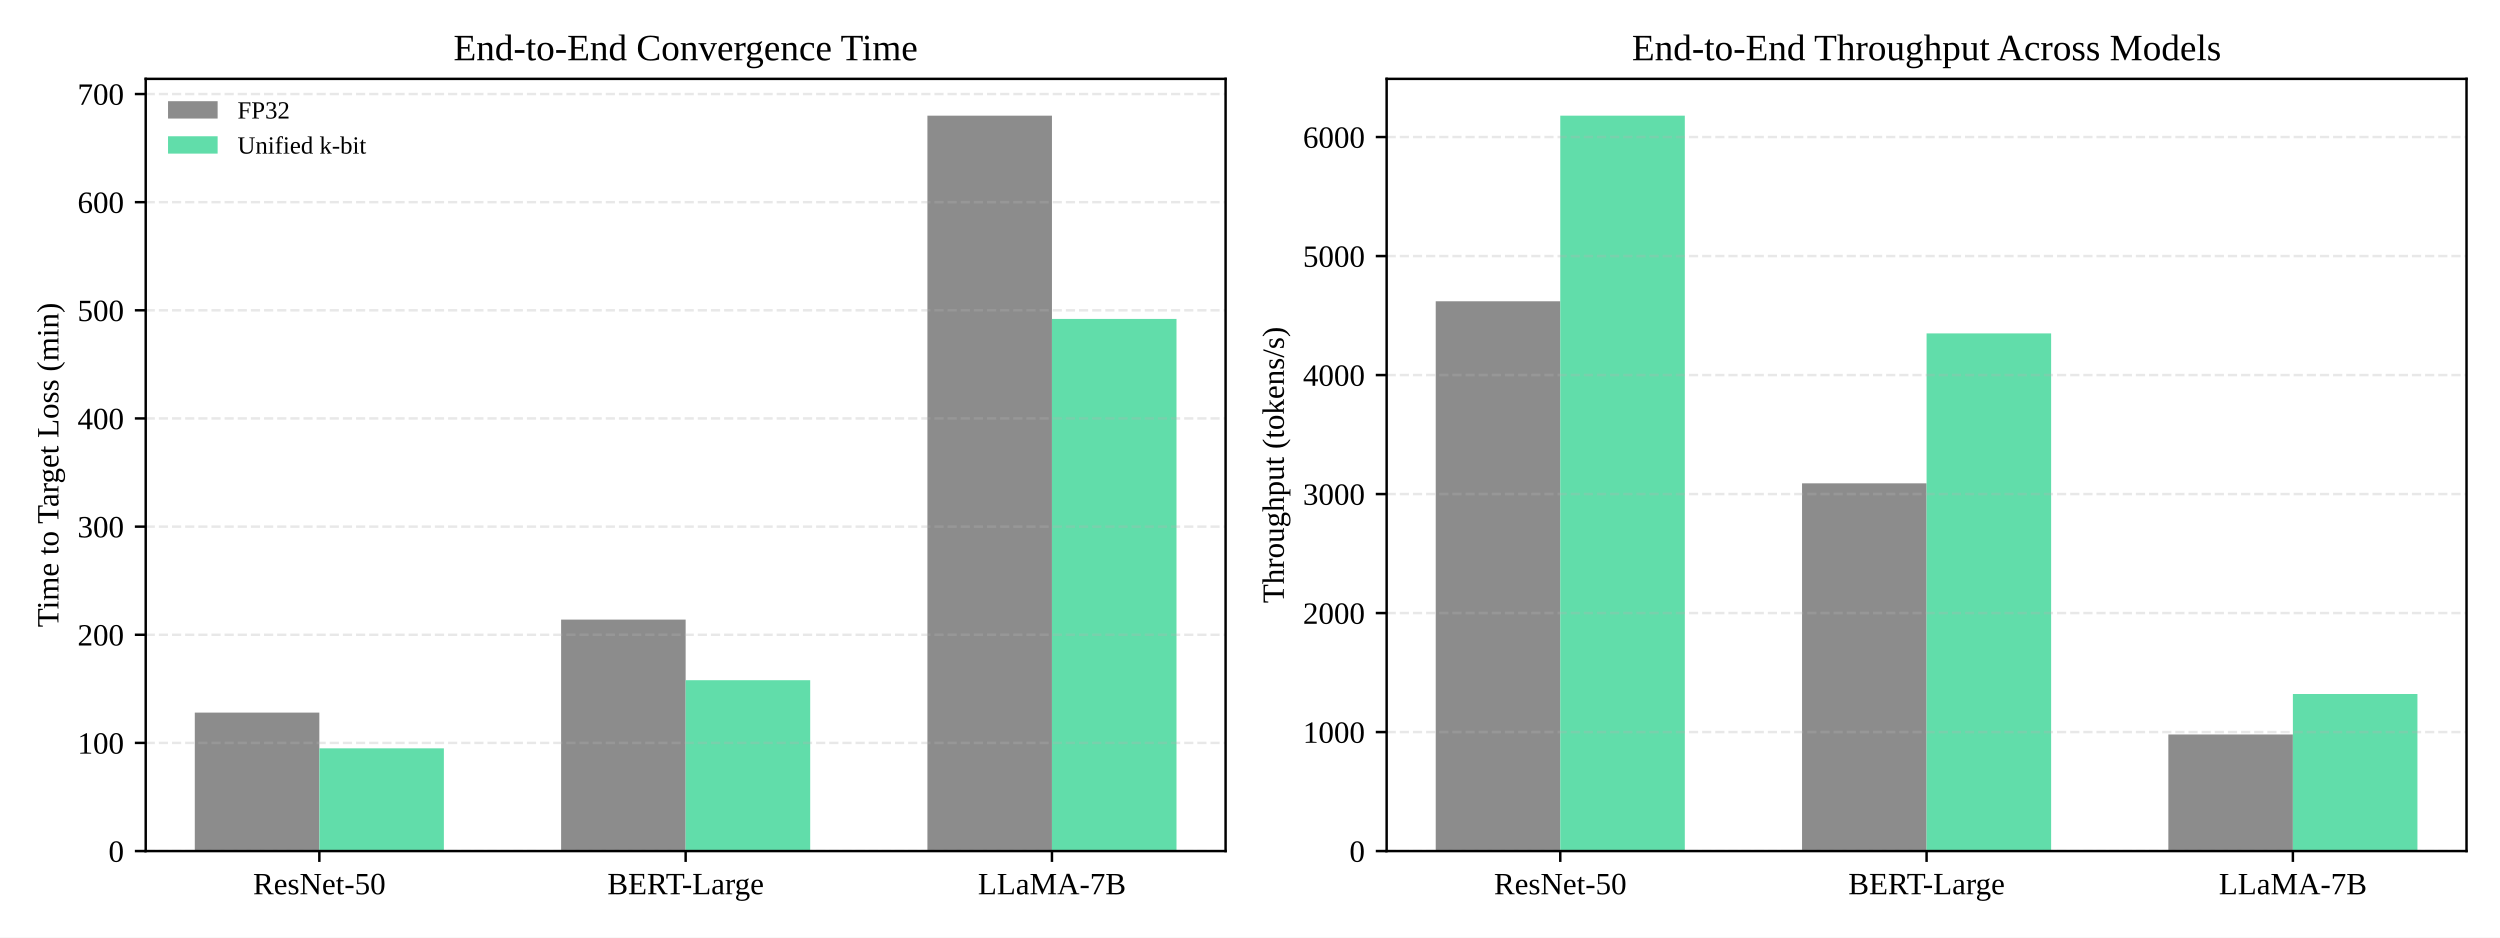
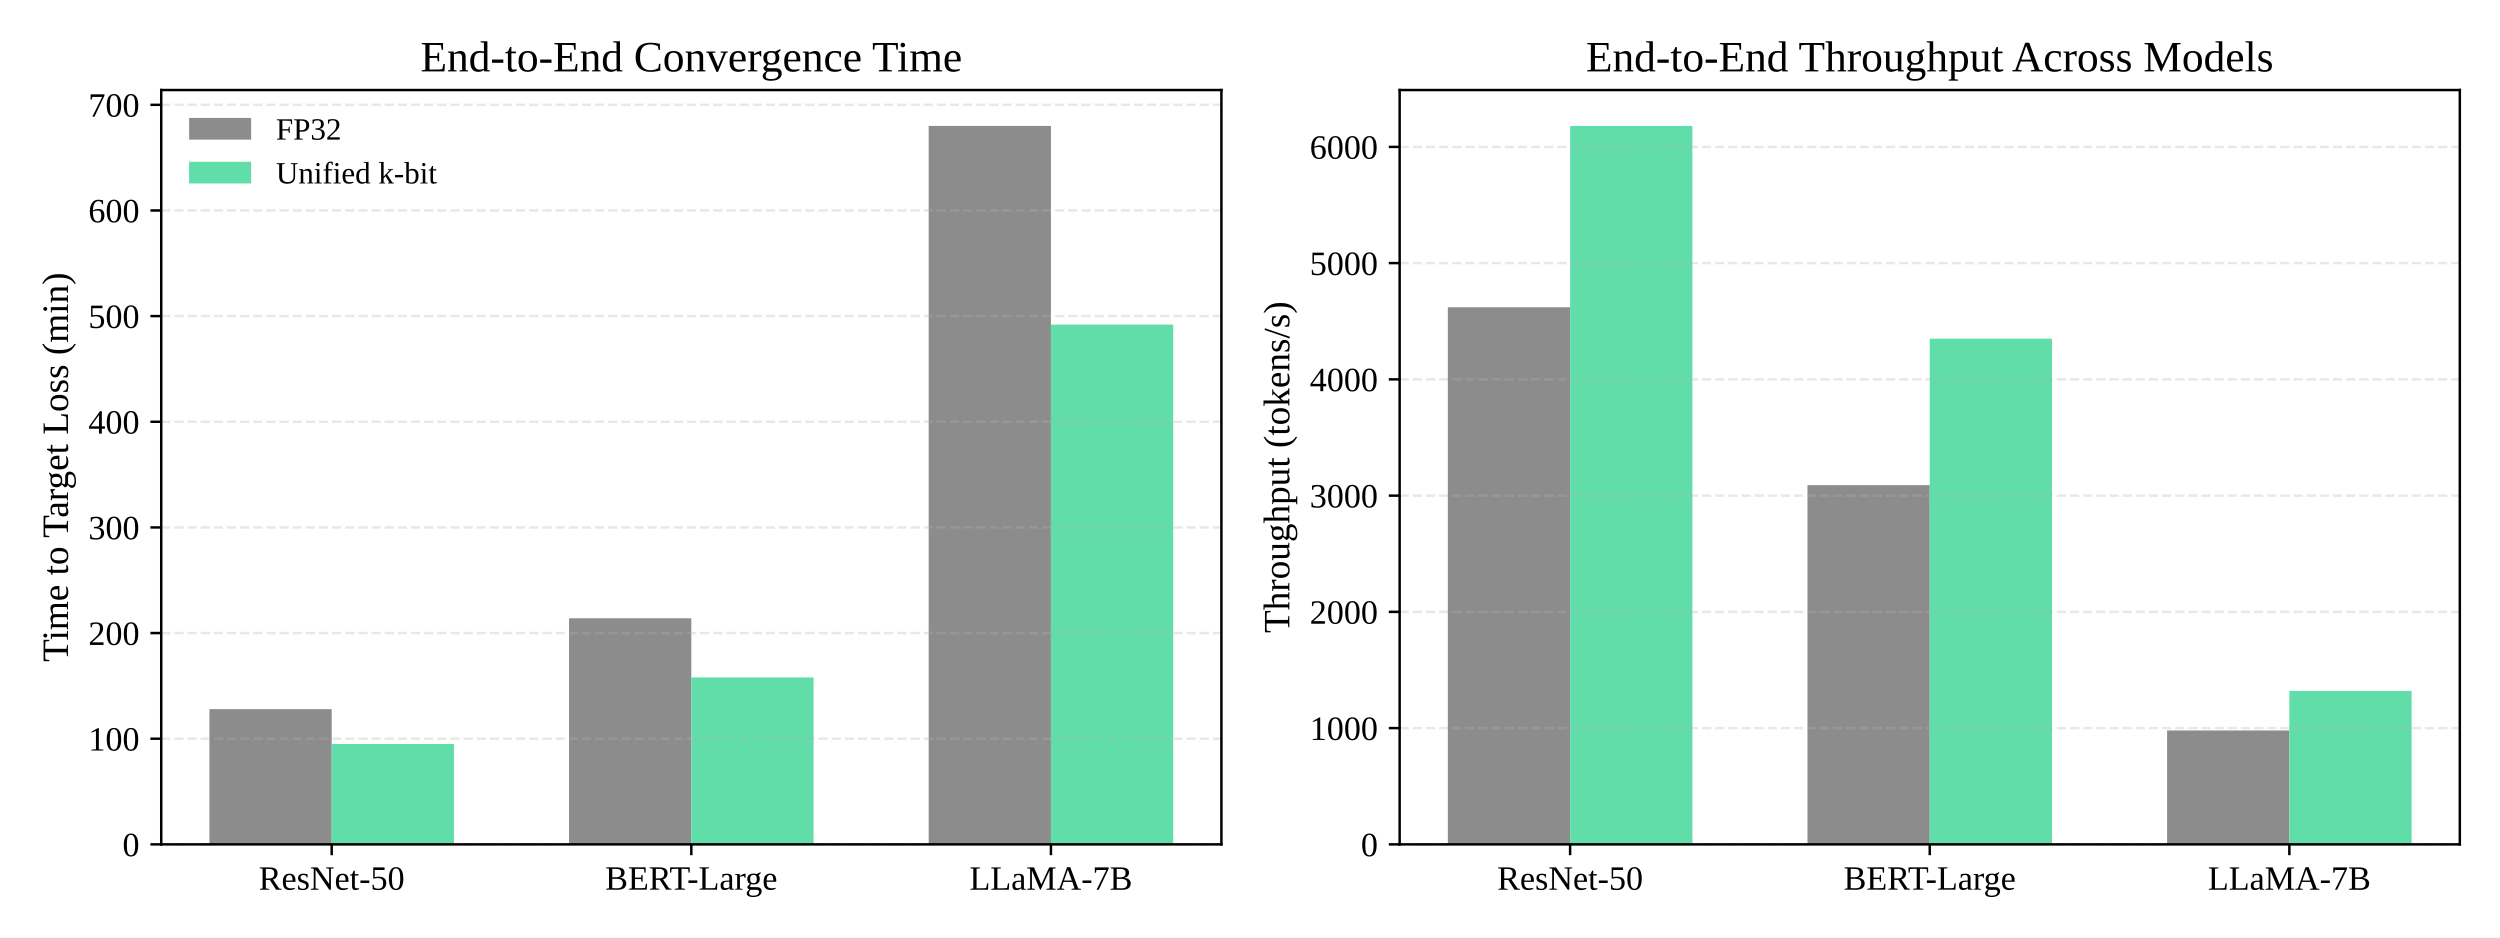
<svg xmlns="http://www.w3.org/2000/svg" xmlns:xlink="http://www.w3.org/1999/xlink" width="806.4pt" height="302.4pt" viewBox="0 0 806.4 302.4" version="1.1">
  <defs>
    <style type="text/css">*{stroke-linejoin: round; stroke-linecap: butt}</style>
  </defs>
  <g id="figure_1">
    <g id="patch_1">
      <path d="M 0 302.4  L 806.4 302.4  L 806.4 0  L 0 0  z " style="fill: #ffffff" />
    </g>
    <g id="axes_1">
      <g id="patch_2">
-         <path d="M 47 274.52  L 395.325 274.52  L 395.325 25.44  L 47 25.44  z " style="fill: #ffffff" />
+         <path d="M 52.006 272.36  L 393.975 272.36  L 393.975 29.04  L 52.006 29.04  z " style="fill: #ffffff" />
      </g>
      <g id="patch_3">
-         <path d="M 62.833 274.52  L 103.006 274.52  L 103.006 229.867  L 62.833 229.867  z " clip-path="url(#p462084f0ac)" style="fill: #8c8c8c" />
+         <path d="M 67.55 272.36  L 106.99 272.36  L 106.99 228.74  L 67.55 228.74  z " clip-path="url(#p723c4b812c)" style="fill: #8c8c8c" />
      </g>
      <g id="patch_4">
-         <path d="M 180.989 274.52  L 221.162 274.52  L 221.162 199.866  L 180.989 199.866  z " clip-path="url(#p462084f0ac)" style="fill: #8c8c8c" />
+         <path d="M 183.551 272.36  L 222.991 272.36  L 222.991 199.432  L 183.551 199.432  z " clip-path="url(#p723c4b812c)" style="fill: #8c8c8c" />
      </g>
      <g id="patch_5">
-         <path d="M 299.146 274.52  L 339.319 274.52  L 339.319 37.301  L 299.146 37.301  z " clip-path="url(#p462084f0ac)" style="fill: #8c8c8c" />
+         <path d="M 299.551 272.36  L 338.991 272.36  L 338.991 40.627  L 299.551 40.627  z " clip-path="url(#p723c4b812c)" style="fill: #8c8c8c" />
      </g>
      <g id="patch_6">
-         <path d="M 103.006 274.52  L 143.179 274.52  L 143.179 241.379  L 103.006 241.379  z " clip-path="url(#p462084f0ac)" style="fill: #61ddaa" />
+         <path d="M 106.99 272.36  L 146.43 272.36  L 146.43 239.985  L 106.99 239.985  z " clip-path="url(#p723c4b812c)" style="fill: #61ddaa" />
      </g>
      <g id="patch_7">
-         <path d="M 221.162 274.52  L 261.336 274.52  L 261.336 219.401  L 221.162 219.401  z " clip-path="url(#p462084f0ac)" style="fill: #61ddaa" />
+         <path d="M 222.991 272.36  L 262.431 272.36  L 262.431 218.516  L 222.991 218.516  z " clip-path="url(#p723c4b812c)" style="fill: #61ddaa" />
      </g>
      <g id="patch_8">
-         <path d="M 339.319 274.52  L 379.492 274.52  L 379.492 102.885  L 339.319 102.885  z " clip-path="url(#p462084f0ac)" style="fill: #61ddaa" />
+         <path d="M 338.991 272.36  L 378.431 272.36  L 378.431 104.694  L 338.991 104.694  z " clip-path="url(#p723c4b812c)" style="fill: #61ddaa" />
      </g>
      <g id="matplotlib.axis_1">
        <g id="xtick_1">
          <g id="line2d_1">
            <defs>
-               <path id="mcd7742ebed" d="M 0 0  L 0 3.5  " style="stroke: #000000; stroke-width: 0.8" />
+               <path id="m0ad47ce0c2" d="M 0 0  L 0 3.5  " style="stroke: #000000; stroke-width: 0.8" />
            </defs>
            <g>
-               <use xlink:href="#mcd7742ebed" x="103.006" y="274.52" style="stroke: #000000; stroke-width: 0.8" />
+               <use xlink:href="#m0ad47ce0c2" x="106.99" y="272.36" style="stroke: #000000; stroke-width: 0.8" />
            </g>
          </g>
          <g id="text_1">
-             <text style="font-size: 10px; font-family: 'Times New Roman'; text-anchor: middle" x="103.006" y="288.464" transform="rotate(-0 103.0061 288.4638)">ResNet-50</text>
+             <text style="font: 11px 'Times New Roman'; text-anchor: middle" x="106.99" y="286.998" transform="rotate(-0 106.9904 286.9981)">ResNet-50</text>
          </g>
        </g>
        <g id="xtick_2">
          <g id="line2d_2">
            <g>
-               <use xlink:href="#mcd7742ebed" x="221.162" y="274.52" style="stroke: #000000; stroke-width: 0.8" />
+               <use xlink:href="#m0ad47ce0c2" x="222.991" y="272.36" style="stroke: #000000; stroke-width: 0.8" />
            </g>
          </g>
          <g id="text_2">
-             <text style="font-size: 10px; font-family: 'Times New Roman'; text-anchor: middle" x="221.162" y="288.445" transform="rotate(-0 221.1625 288.445)">BERT-Large</text>
+             <text style="font: 11px 'Times New Roman'; text-anchor: middle" x="222.991" y="286.978" transform="rotate(-0 222.9906 286.9775)">BERT-Large</text>
          </g>
        </g>
        <g id="xtick_3">
          <g id="line2d_3">
            <g>
-               <use xlink:href="#mcd7742ebed" x="339.319" y="274.52" style="stroke: #000000; stroke-width: 0.8" />
+               <use xlink:href="#m0ad47ce0c2" x="338.991" y="272.36" style="stroke: #000000; stroke-width: 0.8" />
            </g>
          </g>
          <g id="text_3">
-             <text style="font-size: 10px; font-family: 'Times New Roman'; text-anchor: middle" x="339.319" y="288.464" transform="rotate(-0 339.3189 288.4638)">LLaMA-7B</text>
+             <text style="font: 11px 'Times New Roman'; text-anchor: middle" x="338.991" y="286.998" transform="rotate(-0 338.9909 286.9981)">LLaMA-7B</text>
          </g>
        </g>
      </g>
      <g id="matplotlib.axis_2">
        <g id="ytick_1">
          <g id="line2d_4">
-             <path d="M 47 274.52  L 395.325 274.52  " clip-path="url(#p462084f0ac)" style="fill: none; stroke-dasharray: 2.96,1.28; stroke-dashoffset: 0; stroke: #b0b0b0; stroke-opacity: 0.3; stroke-width: 0.8" />
+             <path d="M 52.006 272.36  L 393.975 272.36  " clip-path="url(#p723c4b812c)" style="fill: none; stroke-dasharray: 2.96,1.28; stroke-dashoffset: 0; stroke: #b0b0b0; stroke-opacity: 0.3; stroke-width: 0.8" />
          </g>
          <g id="line2d_5">
            <defs>
-               <path id="m0ff25094ea" d="M 0 0  L -3.5 0  " style="stroke: #000000; stroke-width: 0.8" />
+               <path id="mef5e653f27" d="M 0 0  L -3.5 0  " style="stroke: #000000; stroke-width: 0.8" />
            </defs>
            <g>
-               <use xlink:href="#m0ff25094ea" x="47" y="274.52" style="stroke: #000000; stroke-width: 0.8" />
+               <use xlink:href="#mef5e653f27" x="52.006" y="272.36" style="stroke: #000000; stroke-width: 0.8" />
            </g>
          </g>
          <g id="text_4">
-             <text style="font-size: 10px; font-family: 'Times New Roman'; text-anchor: end" x="40" y="277.992" transform="rotate(-0 40 277.9919)">0</text>
+             <text style="font: 11px 'Times New Roman'; text-anchor: end" x="45.006" y="276.179" transform="rotate(-0 45.00625 276.1791)">0</text>
          </g>
        </g>
        <g id="ytick_2">
          <g id="line2d_6">
-             <path d="M 47 239.635  L 395.325 239.635  " clip-path="url(#p462084f0ac)" style="fill: none; stroke-dasharray: 2.96,1.28; stroke-dashoffset: 0; stroke: #b0b0b0; stroke-opacity: 0.3; stroke-width: 0.8" />
+             <path d="M 52.006 238.282  L 393.975 238.282  " clip-path="url(#p723c4b812c)" style="fill: none; stroke-dasharray: 2.96,1.28; stroke-dashoffset: 0; stroke: #b0b0b0; stroke-opacity: 0.3; stroke-width: 0.8" />
          </g>
          <g id="line2d_7">
            <g>
-               <use xlink:href="#m0ff25094ea" x="47" y="239.635" style="stroke: #000000; stroke-width: 0.8" />
+               <use xlink:href="#mef5e653f27" x="52.006" y="238.282" style="stroke: #000000; stroke-width: 0.8" />
            </g>
          </g>
          <g id="text_5">
-             <text style="font-size: 10px; font-family: 'Times New Roman'; text-anchor: end" x="40" y="243.107" transform="rotate(-0 40 243.1067)">100</text>
+             <text style="font: 11px 'Times New Roman'; text-anchor: end" x="45.006" y="242.101" transform="rotate(-0 45.00625 242.1006)">100</text>
          </g>
        </g>
        <g id="ytick_3">
          <g id="line2d_8">
-             <path d="M 47 204.75  L 395.325 204.75  " clip-path="url(#p462084f0ac)" style="fill: none; stroke-dasharray: 2.96,1.28; stroke-dashoffset: 0; stroke: #b0b0b0; stroke-opacity: 0.3; stroke-width: 0.8" />
+             <path d="M 52.006 204.203  L 393.975 204.203  " clip-path="url(#p723c4b812c)" style="fill: none; stroke-dasharray: 2.96,1.28; stroke-dashoffset: 0; stroke: #b0b0b0; stroke-opacity: 0.3; stroke-width: 0.8" />
          </g>
          <g id="line2d_9">
            <g>
-               <use xlink:href="#m0ff25094ea" x="47" y="204.75" style="stroke: #000000; stroke-width: 0.8" />
+               <use xlink:href="#mef5e653f27" x="52.006" y="204.203" style="stroke: #000000; stroke-width: 0.8" />
            </g>
          </g>
          <g id="text_6">
-             <text style="font-size: 10px; font-family: 'Times New Roman'; text-anchor: end" x="40" y="208.222" transform="rotate(-0 40 208.2216)">200</text>
+             <text style="font: 11px 'Times New Roman'; text-anchor: end" x="45.006" y="208.022" transform="rotate(-0 45.00625 208.0222)">200</text>
          </g>
        </g>
        <g id="ytick_4">
          <g id="line2d_10">
-             <path d="M 47 169.865  L 395.325 169.865  " clip-path="url(#p462084f0ac)" style="fill: none; stroke-dasharray: 2.96,1.28; stroke-dashoffset: 0; stroke: #b0b0b0; stroke-opacity: 0.3; stroke-width: 0.8" />
+             <path d="M 52.006 170.125  L 393.975 170.125  " clip-path="url(#p723c4b812c)" style="fill: none; stroke-dasharray: 2.96,1.28; stroke-dashoffset: 0; stroke: #b0b0b0; stroke-opacity: 0.3; stroke-width: 0.8" />
          </g>
          <g id="line2d_11">
            <g>
-               <use xlink:href="#m0ff25094ea" x="47" y="169.865" style="stroke: #000000; stroke-width: 0.8" />
+               <use xlink:href="#mef5e653f27" x="52.006" y="170.125" style="stroke: #000000; stroke-width: 0.8" />
            </g>
          </g>
          <g id="text_7">
-             <text style="font-size: 10px; font-family: 'Times New Roman'; text-anchor: end" x="40" y="173.336" transform="rotate(-0 40 173.3364)">300</text>
+             <text style="font: 11px 'Times New Roman'; text-anchor: end" x="45.006" y="173.944" transform="rotate(-0 45.00625 173.9438)">300</text>
          </g>
        </g>
        <g id="ytick_5">
          <g id="line2d_12">
-             <path d="M 47 134.979  L 395.325 134.979  " clip-path="url(#p462084f0ac)" style="fill: none; stroke-dasharray: 2.96,1.28; stroke-dashoffset: 0; stroke: #b0b0b0; stroke-opacity: 0.3; stroke-width: 0.8" />
+             <path d="M 52.006 136.046  L 393.975 136.046  " clip-path="url(#p723c4b812c)" style="fill: none; stroke-dasharray: 2.96,1.28; stroke-dashoffset: 0; stroke: #b0b0b0; stroke-opacity: 0.3; stroke-width: 0.8" />
          </g>
          <g id="line2d_13">
            <g>
-               <use xlink:href="#m0ff25094ea" x="47" y="134.979" style="stroke: #000000; stroke-width: 0.8" />
+               <use xlink:href="#mef5e653f27" x="52.006" y="136.046" style="stroke: #000000; stroke-width: 0.8" />
            </g>
          </g>
          <g id="text_8">
-             <text style="font-size: 10px; font-family: 'Times New Roman'; text-anchor: end" x="40" y="138.451" transform="rotate(-0 40 138.4513)">400</text>
+             <text style="font: 11px 'Times New Roman'; text-anchor: end" x="45.006" y="139.865" transform="rotate(-0 45.00625 139.8653)">400</text>
          </g>
        </g>
        <g id="ytick_6">
          <g id="line2d_14">
-             <path d="M 47 100.094  L 395.325 100.094  " clip-path="url(#p462084f0ac)" style="fill: none; stroke-dasharray: 2.96,1.28; stroke-dashoffset: 0; stroke: #b0b0b0; stroke-opacity: 0.3; stroke-width: 0.8" />
+             <path d="M 52.006 101.968  L 393.975 101.968  " clip-path="url(#p723c4b812c)" style="fill: none; stroke-dasharray: 2.96,1.28; stroke-dashoffset: 0; stroke: #b0b0b0; stroke-opacity: 0.3; stroke-width: 0.8" />
          </g>
          <g id="line2d_15">
            <g>
-               <use xlink:href="#m0ff25094ea" x="47" y="100.094" style="stroke: #000000; stroke-width: 0.8" />
+               <use xlink:href="#mef5e653f27" x="52.006" y="101.968" style="stroke: #000000; stroke-width: 0.8" />
            </g>
          </g>
          <g id="text_9">
-             <text style="font-size: 10px; font-family: 'Times New Roman'; text-anchor: end" x="40" y="103.566" transform="rotate(-0 40 103.5661)">500</text>
+             <text style="font: 11px 'Times New Roman'; text-anchor: end" x="45.006" y="105.787" transform="rotate(-0 45.00625 105.7869)">500</text>
          </g>
        </g>
        <g id="ytick_7">
          <g id="line2d_16">
-             <path d="M 47 65.209  L 395.325 65.209  " clip-path="url(#p462084f0ac)" style="fill: none; stroke-dasharray: 2.96,1.28; stroke-dashoffset: 0; stroke: #b0b0b0; stroke-opacity: 0.3; stroke-width: 0.8" />
+             <path d="M 52.006 67.889  L 393.975 67.889  " clip-path="url(#p723c4b812c)" style="fill: none; stroke-dasharray: 2.96,1.28; stroke-dashoffset: 0; stroke: #b0b0b0; stroke-opacity: 0.3; stroke-width: 0.8" />
          </g>
          <g id="line2d_17">
            <g>
-               <use xlink:href="#m0ff25094ea" x="47" y="65.209" style="stroke: #000000; stroke-width: 0.8" />
+               <use xlink:href="#mef5e653f27" x="52.006" y="67.889" style="stroke: #000000; stroke-width: 0.8" />
            </g>
          </g>
          <g id="text_10">
-             <text style="font-size: 10px; font-family: 'Times New Roman'; text-anchor: end" x="40" y="68.681" transform="rotate(-0 40 68.68095)">600</text>
+             <text style="font: 11px 'Times New Roman'; text-anchor: end" x="45.006" y="71.708" transform="rotate(-0 45.00625 71.70847)">600</text>
          </g>
        </g>
        <g id="ytick_8">
          <g id="line2d_18">
-             <path d="M 47 30.324  L 395.325 30.324  " clip-path="url(#p462084f0ac)" style="fill: none; stroke-dasharray: 2.96,1.28; stroke-dashoffset: 0; stroke: #b0b0b0; stroke-opacity: 0.3; stroke-width: 0.8" />
+             <path d="M 52.006 33.811  L 393.975 33.811  " clip-path="url(#p723c4b812c)" style="fill: none; stroke-dasharray: 2.96,1.28; stroke-dashoffset: 0; stroke: #b0b0b0; stroke-opacity: 0.3; stroke-width: 0.8" />
          </g>
          <g id="line2d_19">
            <g>
-               <use xlink:href="#m0ff25094ea" x="47" y="30.324" style="stroke: #000000; stroke-width: 0.8" />
+               <use xlink:href="#mef5e653f27" x="52.006" y="33.811" style="stroke: #000000; stroke-width: 0.8" />
            </g>
          </g>
          <g id="text_11">
-             <text style="font-size: 10px; font-family: 'Times New Roman'; text-anchor: end" x="40" y="33.796" transform="rotate(-0 40 33.7958)">700</text>
+             <text style="font: 11px 'Times New Roman'; text-anchor: end" x="45.006" y="37.63" transform="rotate(-0 45.00625 37.63004)">700</text>
          </g>
        </g>
        <g id="text_12">
-           <text style="font-size: 10px; font-family: 'Times New Roman'; text-anchor: middle" x="18.842" y="149.98" transform="rotate(-90 18.84219 149.98)">Time to Target Loss (min)</text>
+           <text style="font: 12px 'Times New Roman'; text-anchor: middle" x="21.917" y="150.7" transform="rotate(-90 21.91688 150.7)">Time to Target Loss (min)</text>
        </g>
      </g>
      <g id="patch_9">
-         <path d="M 47 274.52  L 47 25.44  " style="fill: none; stroke: #000000; stroke-width: 0.8; stroke-linejoin: miter; stroke-linecap: square" />
+         <path d="M 52.006 272.36  L 52.006 29.04  " style="fill: none; stroke: #000000; stroke-width: 0.8; stroke-linejoin: miter; stroke-linecap: square" />
      </g>
      <g id="patch_10">
-         <path d="M 395.325 274.52  L 395.325 25.44  " style="fill: none; stroke: #000000; stroke-width: 0.8; stroke-linejoin: miter; stroke-linecap: square" />
+         <path d="M 393.975 272.36  L 393.975 29.04  " style="fill: none; stroke: #000000; stroke-width: 0.8; stroke-linejoin: miter; stroke-linecap: square" />
      </g>
      <g id="patch_11">
-         <path d="M 47 274.52  L 395.325 274.52  " style="fill: none; stroke: #000000; stroke-width: 0.8; stroke-linejoin: miter; stroke-linecap: square" />
+         <path d="M 52.006 272.36  L 393.975 272.36  " style="fill: none; stroke: #000000; stroke-width: 0.8; stroke-linejoin: miter; stroke-linecap: square" />
      </g>
      <g id="patch_12">
-         <path d="M 47 25.44  L 395.325 25.44  " style="fill: none; stroke: #000000; stroke-width: 0.8; stroke-linejoin: miter; stroke-linecap: square" />
+         <path d="M 52.006 29.04  L 393.975 29.04  " style="fill: none; stroke: #000000; stroke-width: 0.8; stroke-linejoin: miter; stroke-linecap: square" />
      </g>
      <g id="text_13">
-         <text style="font-size: 12px; font-family: 'Times New Roman'; text-anchor: middle" x="221.162" y="19.44" transform="rotate(-0 221.1625 19.44)">End-to-End Convergence Time</text>
+         <text style="font: 14px 'Times New Roman'; text-anchor: middle" x="222.991" y="23.04" transform="rotate(-0 222.9906 23.04)">End-to-End Convergence Time</text>
      </g>
      <g id="legend_1">
        <g id="patch_13">
-           <path d="M 54.2 38.24  L 70.2 38.24  L 70.2 32.64  L 54.2 32.64  z " style="fill: #8c8c8c" />
+           <path d="M 61.006 45.04  L 81.006 45.04  L 81.006 38.04  L 61.006 38.04  z " style="fill: #8c8c8c" />
        </g>
        <g id="text_14">
-           <text style="font-size: 8px; font-family: 'Times New Roman'; text-anchor: start" x="76.6" y="38.24" transform="rotate(-0 76.6 38.24)">FP32</text>
+           <text style="font: 10px 'Times New Roman'; text-anchor: start" x="89.006" y="45.04" transform="rotate(-0 89.00625 45.04)">FP32</text>
        </g>
        <g id="patch_14">
-           <path d="M 54.2 49.551  L 70.2 49.551  L 70.2 43.951  L 54.2 43.951  z " style="fill: #61ddaa" />
+           <path d="M 61.006 59.179  L 81.006 59.179  L 81.006 52.179  L 61.006 52.179  z " style="fill: #61ddaa" />
        </g>
        <g id="text_15">
-           <text style="font-size: 8px; font-family: 'Times New Roman'; text-anchor: start" x="76.6" y="49.551" transform="rotate(-0 76.6 49.55125)">Unified k-bit</text>
+           <text style="font: 10px 'Times New Roman'; text-anchor: start" x="89.006" y="59.179" transform="rotate(-0 89.00625 59.17906)">Unified k-bit</text>
        </g>
      </g>
    </g>
    <g id="axes_2">
      <g id="patch_15">
-         <path d="M 447.275 274.52  L 795.6 274.52  L 795.6 25.44  L 447.275 25.44  z " style="fill: #ffffff" />
+         <path d="M 451.471 272.36  L 793.44 272.36  L 793.44 29.04  L 451.471 29.04  z " style="fill: #ffffff" />
      </g>
      <g id="patch_16">
-         <path d="M 463.108 274.52  L 503.281 274.52  L 503.281 97.181  L 463.108 97.181  z " clip-path="url(#p1ab70bdd50)" style="fill: #8c8c8c" />
+         <path d="M 467.015 272.36  L 506.455 272.36  L 506.455 99.122  L 467.015 99.122  z " clip-path="url(#p58d6248d03)" style="fill: #8c8c8c" />
      </g>
      <g id="patch_17">
-         <path d="M 581.264 274.52  L 621.438 274.52  L 621.438 155.91  L 581.264 155.91  z " clip-path="url(#p1ab70bdd50)" style="fill: #8c8c8c" />
+         <path d="M 583.016 272.36  L 622.456 272.36  L 622.456 156.493  L 583.016 156.493  z " clip-path="url(#p58d6248d03)" style="fill: #8c8c8c" />
      </g>
      <g id="patch_18">
-         <path d="M 699.421 274.52  L 739.594 274.52  L 739.594 236.903  L 699.421 236.903  z " clip-path="url(#p1ab70bdd50)" style="fill: #8c8c8c" />
+         <path d="M 699.016 272.36  L 738.456 272.36  L 738.456 235.613  L 699.016 235.613  z " clip-path="url(#p58d6248d03)" style="fill: #8c8c8c" />
      </g>
      <g id="patch_19">
-         <path d="M 503.281 274.52  L 543.454 274.52  L 543.454 37.301  L 503.281 37.301  z " clip-path="url(#p1ab70bdd50)" style="fill: #61ddaa" />
+         <path d="M 506.455 272.36  L 545.895 272.36  L 545.895 40.627  L 506.455 40.627  z " clip-path="url(#p58d6248d03)" style="fill: #61ddaa" />
      </g>
      <g id="patch_20">
-         <path d="M 621.438 274.52  L 661.611 274.52  L 661.611 107.545  L 621.438 107.545  z " clip-path="url(#p1ab70bdd50)" style="fill: #61ddaa" />
+         <path d="M 622.456 272.36  L 661.896 272.36  L 661.896 109.247  L 622.456 109.247  z " clip-path="url(#p58d6248d03)" style="fill: #61ddaa" />
      </g>
      <g id="patch_21">
-         <path d="M 739.594 274.52  L 779.767 274.52  L 779.767 223.852  L 739.594 223.852  z " clip-path="url(#p1ab70bdd50)" style="fill: #61ddaa" />
+         <path d="M 738.456 272.36  L 777.896 272.36  L 777.896 222.864  L 738.456 222.864  z " clip-path="url(#p58d6248d03)" style="fill: #61ddaa" />
      </g>
      <g id="matplotlib.axis_3">
        <g id="xtick_4">
          <g id="line2d_20">
            <g>
-               <use xlink:href="#mcd7742ebed" x="503.281" y="274.52" style="stroke: #000000; stroke-width: 0.8" />
+               <use xlink:href="#m0ad47ce0c2" x="506.455" y="272.36" style="stroke: #000000; stroke-width: 0.8" />
            </g>
          </g>
          <g id="text_16">
-             <text style="font-size: 10px; font-family: 'Times New Roman'; text-anchor: middle" x="503.281" y="288.464" transform="rotate(-0 503.2811 288.4638)">ResNet-50</text>
+             <text style="font: 11px 'Times New Roman'; text-anchor: middle" x="506.455" y="286.998" transform="rotate(-0 506.4554 286.9981)">ResNet-50</text>
          </g>
        </g>
        <g id="xtick_5">
          <g id="line2d_21">
            <g>
-               <use xlink:href="#mcd7742ebed" x="621.438" y="274.52" style="stroke: #000000; stroke-width: 0.8" />
+               <use xlink:href="#m0ad47ce0c2" x="622.456" y="272.36" style="stroke: #000000; stroke-width: 0.8" />
            </g>
          </g>
          <g id="text_17">
-             <text style="font-size: 10px; font-family: 'Times New Roman'; text-anchor: middle" x="621.438" y="288.445" transform="rotate(-0 621.4375 288.445)">BERT-Large</text>
+             <text style="font: 11px 'Times New Roman'; text-anchor: middle" x="622.456" y="286.978" transform="rotate(-0 622.4556 286.9775)">BERT-Large</text>
          </g>
        </g>
        <g id="xtick_6">
          <g id="line2d_22">
            <g>
-               <use xlink:href="#mcd7742ebed" x="739.594" y="274.52" style="stroke: #000000; stroke-width: 0.8" />
+               <use xlink:href="#m0ad47ce0c2" x="738.456" y="272.36" style="stroke: #000000; stroke-width: 0.8" />
            </g>
          </g>
          <g id="text_18">
-             <text style="font-size: 10px; font-family: 'Times New Roman'; text-anchor: middle" x="739.594" y="288.464" transform="rotate(-0 739.5939 288.4638)">LLaMA-7B</text>
+             <text style="font: 11px 'Times New Roman'; text-anchor: middle" x="738.456" y="286.998" transform="rotate(-0 738.4559 286.9981)">LLaMA-7B</text>
          </g>
        </g>
      </g>
      <g id="matplotlib.axis_4">
        <g id="ytick_9">
          <g id="line2d_23">
-             <path d="M 447.275 274.52  L 795.6 274.52  " clip-path="url(#p1ab70bdd50)" style="fill: none; stroke-dasharray: 2.96,1.28; stroke-dashoffset: 0; stroke: #b0b0b0; stroke-opacity: 0.3; stroke-width: 0.8" />
+             <path d="M 451.471 272.36  L 793.44 272.36  " clip-path="url(#p58d6248d03)" style="fill: none; stroke-dasharray: 2.96,1.28; stroke-dashoffset: 0; stroke: #b0b0b0; stroke-opacity: 0.3; stroke-width: 0.8" />
          </g>
          <g id="line2d_24">
            <g>
-               <use xlink:href="#m0ff25094ea" x="447.275" y="274.52" style="stroke: #000000; stroke-width: 0.8" />
+               <use xlink:href="#mef5e653f27" x="451.471" y="272.36" style="stroke: #000000; stroke-width: 0.8" />
            </g>
          </g>
          <g id="text_19">
-             <text style="font-size: 10px; font-family: 'Times New Roman'; text-anchor: end" x="440.275" y="277.992" transform="rotate(-0 440.275 277.9919)">0</text>
+             <text style="font: 11px 'Times New Roman'; text-anchor: end" x="444.471" y="276.179" transform="rotate(-0 444.4712 276.1791)">0</text>
          </g>
        </g>
        <g id="ytick_10">
          <g id="line2d_25">
-             <path d="M 447.275 236.135  L 795.6 236.135  " clip-path="url(#p1ab70bdd50)" style="fill: none; stroke-dasharray: 2.96,1.28; stroke-dashoffset: 0; stroke: #b0b0b0; stroke-opacity: 0.3; stroke-width: 0.8" />
+             <path d="M 451.471 234.863  L 793.44 234.863  " clip-path="url(#p58d6248d03)" style="fill: none; stroke-dasharray: 2.96,1.28; stroke-dashoffset: 0; stroke: #b0b0b0; stroke-opacity: 0.3; stroke-width: 0.8" />
          </g>
          <g id="line2d_26">
            <g>
-               <use xlink:href="#m0ff25094ea" x="447.275" y="236.135" style="stroke: #000000; stroke-width: 0.8" />
+               <use xlink:href="#mef5e653f27" x="451.471" y="234.863" style="stroke: #000000; stroke-width: 0.8" />
            </g>
          </g>
          <g id="text_20">
-             <text style="font-size: 10px; font-family: 'Times New Roman'; text-anchor: end" x="440.275" y="239.607" transform="rotate(-0 440.275 239.6069)">1000</text>
+             <text style="font: 11px 'Times New Roman'; text-anchor: end" x="444.471" y="238.682" transform="rotate(-0 444.4712 238.6818)">1000</text>
          </g>
        </g>
        <g id="ytick_11">
          <g id="line2d_27">
-             <path d="M 447.275 197.75  L 795.6 197.75  " clip-path="url(#p1ab70bdd50)" style="fill: none; stroke-dasharray: 2.96,1.28; stroke-dashoffset: 0; stroke: #b0b0b0; stroke-opacity: 0.3; stroke-width: 0.8" />
+             <path d="M 451.471 197.365  L 793.44 197.365  " clip-path="url(#p58d6248d03)" style="fill: none; stroke-dasharray: 2.96,1.28; stroke-dashoffset: 0; stroke: #b0b0b0; stroke-opacity: 0.3; stroke-width: 0.8" />
          </g>
          <g id="line2d_28">
            <g>
-               <use xlink:href="#m0ff25094ea" x="447.275" y="197.75" style="stroke: #000000; stroke-width: 0.8" />
+               <use xlink:href="#mef5e653f27" x="451.471" y="197.365" style="stroke: #000000; stroke-width: 0.8" />
            </g>
          </g>
          <g id="text_21">
-             <text style="font-size: 10px; font-family: 'Times New Roman'; text-anchor: end" x="440.275" y="201.222" transform="rotate(-0 440.275 201.222)">2000</text>
+             <text style="font: 11px 'Times New Roman'; text-anchor: end" x="444.471" y="201.184" transform="rotate(-0 444.4712 201.1845)">2000</text>
          </g>
        </g>
        <g id="ytick_12">
          <g id="line2d_29">
-             <path d="M 447.275 159.365  L 795.6 159.365  " clip-path="url(#p1ab70bdd50)" style="fill: none; stroke-dasharray: 2.96,1.28; stroke-dashoffset: 0; stroke: #b0b0b0; stroke-opacity: 0.3; stroke-width: 0.8" />
+             <path d="M 451.471 159.868  L 793.44 159.868  " clip-path="url(#p58d6248d03)" style="fill: none; stroke-dasharray: 2.96,1.28; stroke-dashoffset: 0; stroke: #b0b0b0; stroke-opacity: 0.3; stroke-width: 0.8" />
          </g>
          <g id="line2d_30">
            <g>
-               <use xlink:href="#m0ff25094ea" x="447.275" y="159.365" style="stroke: #000000; stroke-width: 0.8" />
+               <use xlink:href="#mef5e653f27" x="451.471" y="159.868" style="stroke: #000000; stroke-width: 0.8" />
            </g>
          </g>
          <g id="text_22">
-             <text style="font-size: 10px; font-family: 'Times New Roman'; text-anchor: end" x="440.275" y="162.837" transform="rotate(-0 440.275 162.837)">3000</text>
+             <text style="font: 11px 'Times New Roman'; text-anchor: end" x="444.471" y="163.687" transform="rotate(-0 444.4712 163.6872)">3000</text>
          </g>
        </g>
        <g id="ytick_13">
          <g id="line2d_31">
-             <path d="M 447.275 120.98  L 795.6 120.98  " clip-path="url(#p1ab70bdd50)" style="fill: none; stroke-dasharray: 2.96,1.28; stroke-dashoffset: 0; stroke: #b0b0b0; stroke-opacity: 0.3; stroke-width: 0.8" />
+             <path d="M 451.471 122.371  L 793.44 122.371  " clip-path="url(#p58d6248d03)" style="fill: none; stroke-dasharray: 2.96,1.28; stroke-dashoffset: 0; stroke: #b0b0b0; stroke-opacity: 0.3; stroke-width: 0.8" />
          </g>
          <g id="line2d_32">
            <g>
-               <use xlink:href="#m0ff25094ea" x="447.275" y="120.98" style="stroke: #000000; stroke-width: 0.8" />
+               <use xlink:href="#mef5e653f27" x="451.471" y="122.371" style="stroke: #000000; stroke-width: 0.8" />
            </g>
          </g>
          <g id="text_23">
-             <text style="font-size: 10px; font-family: 'Times New Roman'; text-anchor: end" x="440.275" y="124.452" transform="rotate(-0 440.275 124.452)">4000</text>
+             <text style="font: 11px 'Times New Roman'; text-anchor: end" x="444.471" y="126.19" transform="rotate(-0 444.4712 126.1899)">4000</text>
          </g>
        </g>
        <g id="ytick_14">
          <g id="line2d_33">
-             <path d="M 447.275 82.595  L 795.6 82.595  " clip-path="url(#p1ab70bdd50)" style="fill: none; stroke-dasharray: 2.96,1.28; stroke-dashoffset: 0; stroke: #b0b0b0; stroke-opacity: 0.3; stroke-width: 0.8" />
+             <path d="M 451.471 84.873  L 793.44 84.873  " clip-path="url(#p58d6248d03)" style="fill: none; stroke-dasharray: 2.96,1.28; stroke-dashoffset: 0; stroke: #b0b0b0; stroke-opacity: 0.3; stroke-width: 0.8" />
          </g>
          <g id="line2d_34">
            <g>
-               <use xlink:href="#m0ff25094ea" x="447.275" y="82.595" style="stroke: #000000; stroke-width: 0.8" />
+               <use xlink:href="#mef5e653f27" x="451.471" y="84.873" style="stroke: #000000; stroke-width: 0.8" />
            </g>
          </g>
          <g id="text_24">
-             <text style="font-size: 10px; font-family: 'Times New Roman'; text-anchor: end" x="440.275" y="86.067" transform="rotate(-0 440.275 86.06708)">5000</text>
+             <text style="font: 11px 'Times New Roman'; text-anchor: end" x="444.471" y="88.693" transform="rotate(-0 444.4712 88.69255)">5000</text>
          </g>
        </g>
        <g id="ytick_15">
          <g id="line2d_35">
-             <path d="M 447.275 44.21  L 795.6 44.21  " clip-path="url(#p1ab70bdd50)" style="fill: none; stroke-dasharray: 2.96,1.28; stroke-dashoffset: 0; stroke: #b0b0b0; stroke-opacity: 0.3; stroke-width: 0.8" />
+             <path d="M 451.471 47.376  L 793.44 47.376  " clip-path="url(#p58d6248d03)" style="fill: none; stroke-dasharray: 2.96,1.28; stroke-dashoffset: 0; stroke: #b0b0b0; stroke-opacity: 0.3; stroke-width: 0.8" />
          </g>
          <g id="line2d_36">
            <g>
-               <use xlink:href="#m0ff25094ea" x="447.275" y="44.21" style="stroke: #000000; stroke-width: 0.8" />
+               <use xlink:href="#mef5e653f27" x="451.471" y="47.376" style="stroke: #000000; stroke-width: 0.8" />
            </g>
          </g>
          <g id="text_25">
-             <text style="font-size: 10px; font-family: 'Times New Roman'; text-anchor: end" x="440.275" y="47.682" transform="rotate(-0 440.275 47.68212)">6000</text>
+             <text style="font: 11px 'Times New Roman'; text-anchor: end" x="444.471" y="51.195" transform="rotate(-0 444.4712 51.19524)">6000</text>
          </g>
        </g>
        <g id="text_26">
-           <text style="font-size: 10px; font-family: 'Times New Roman'; text-anchor: middle" x="414.117" y="149.98" transform="rotate(-90 414.1172 149.98)">Throughput (tokens/s)</text>
+           <text style="font: 12px 'Times New Roman'; text-anchor: middle" x="415.882" y="150.7" transform="rotate(-90 415.8819 150.7)">Throughput (tokens/s)</text>
        </g>
      </g>
      <g id="patch_22">
-         <path d="M 447.275 274.52  L 447.275 25.44  " style="fill: none; stroke: #000000; stroke-width: 0.8; stroke-linejoin: miter; stroke-linecap: square" />
+         <path d="M 451.471 272.36  L 451.471 29.04  " style="fill: none; stroke: #000000; stroke-width: 0.8; stroke-linejoin: miter; stroke-linecap: square" />
      </g>
      <g id="patch_23">
-         <path d="M 795.6 274.52  L 795.6 25.44  " style="fill: none; stroke: #000000; stroke-width: 0.8; stroke-linejoin: miter; stroke-linecap: square" />
+         <path d="M 793.44 272.36  L 793.44 29.04  " style="fill: none; stroke: #000000; stroke-width: 0.8; stroke-linejoin: miter; stroke-linecap: square" />
      </g>
      <g id="patch_24">
-         <path d="M 447.275 274.52  L 795.6 274.52  " style="fill: none; stroke: #000000; stroke-width: 0.8; stroke-linejoin: miter; stroke-linecap: square" />
+         <path d="M 451.471 272.36  L 793.44 272.36  " style="fill: none; stroke: #000000; stroke-width: 0.8; stroke-linejoin: miter; stroke-linecap: square" />
      </g>
      <g id="patch_25">
-         <path d="M 447.275 25.44  L 795.6 25.44  " style="fill: none; stroke: #000000; stroke-width: 0.8; stroke-linejoin: miter; stroke-linecap: square" />
+         <path d="M 451.471 29.04  L 793.44 29.04  " style="fill: none; stroke: #000000; stroke-width: 0.8; stroke-linejoin: miter; stroke-linecap: square" />
      </g>
      <g id="text_27">
-         <text style="font-size: 12px; font-family: 'Times New Roman'; text-anchor: middle" x="621.438" y="19.44" transform="rotate(-0 621.4375 19.44)">End-to-End Throughput Across Models</text>
+         <text style="font: 14px 'Times New Roman'; text-anchor: middle" x="622.456" y="23.04" transform="rotate(-0 622.4556 23.04)">End-to-End Throughput Across Models</text>
      </g>
    </g>
  </g>
  <defs>
-     <clipPath id="p462084f0ac">
-       <rect x="47" y="25.44" width="348.325" height="249.08" />
+     <clipPath id="p723c4b812c">
+       <rect x="52.006" y="29.04" width="341.969" height="243.32" />
    </clipPath>
-     <clipPath id="p1ab70bdd50">
-       <rect x="447.275" y="25.44" width="348.325" height="249.08" />
+     <clipPath id="p58d6248d03">
+       <rect x="451.471" y="29.04" width="341.969" height="243.32" />
    </clipPath>
  </defs>
</svg>
